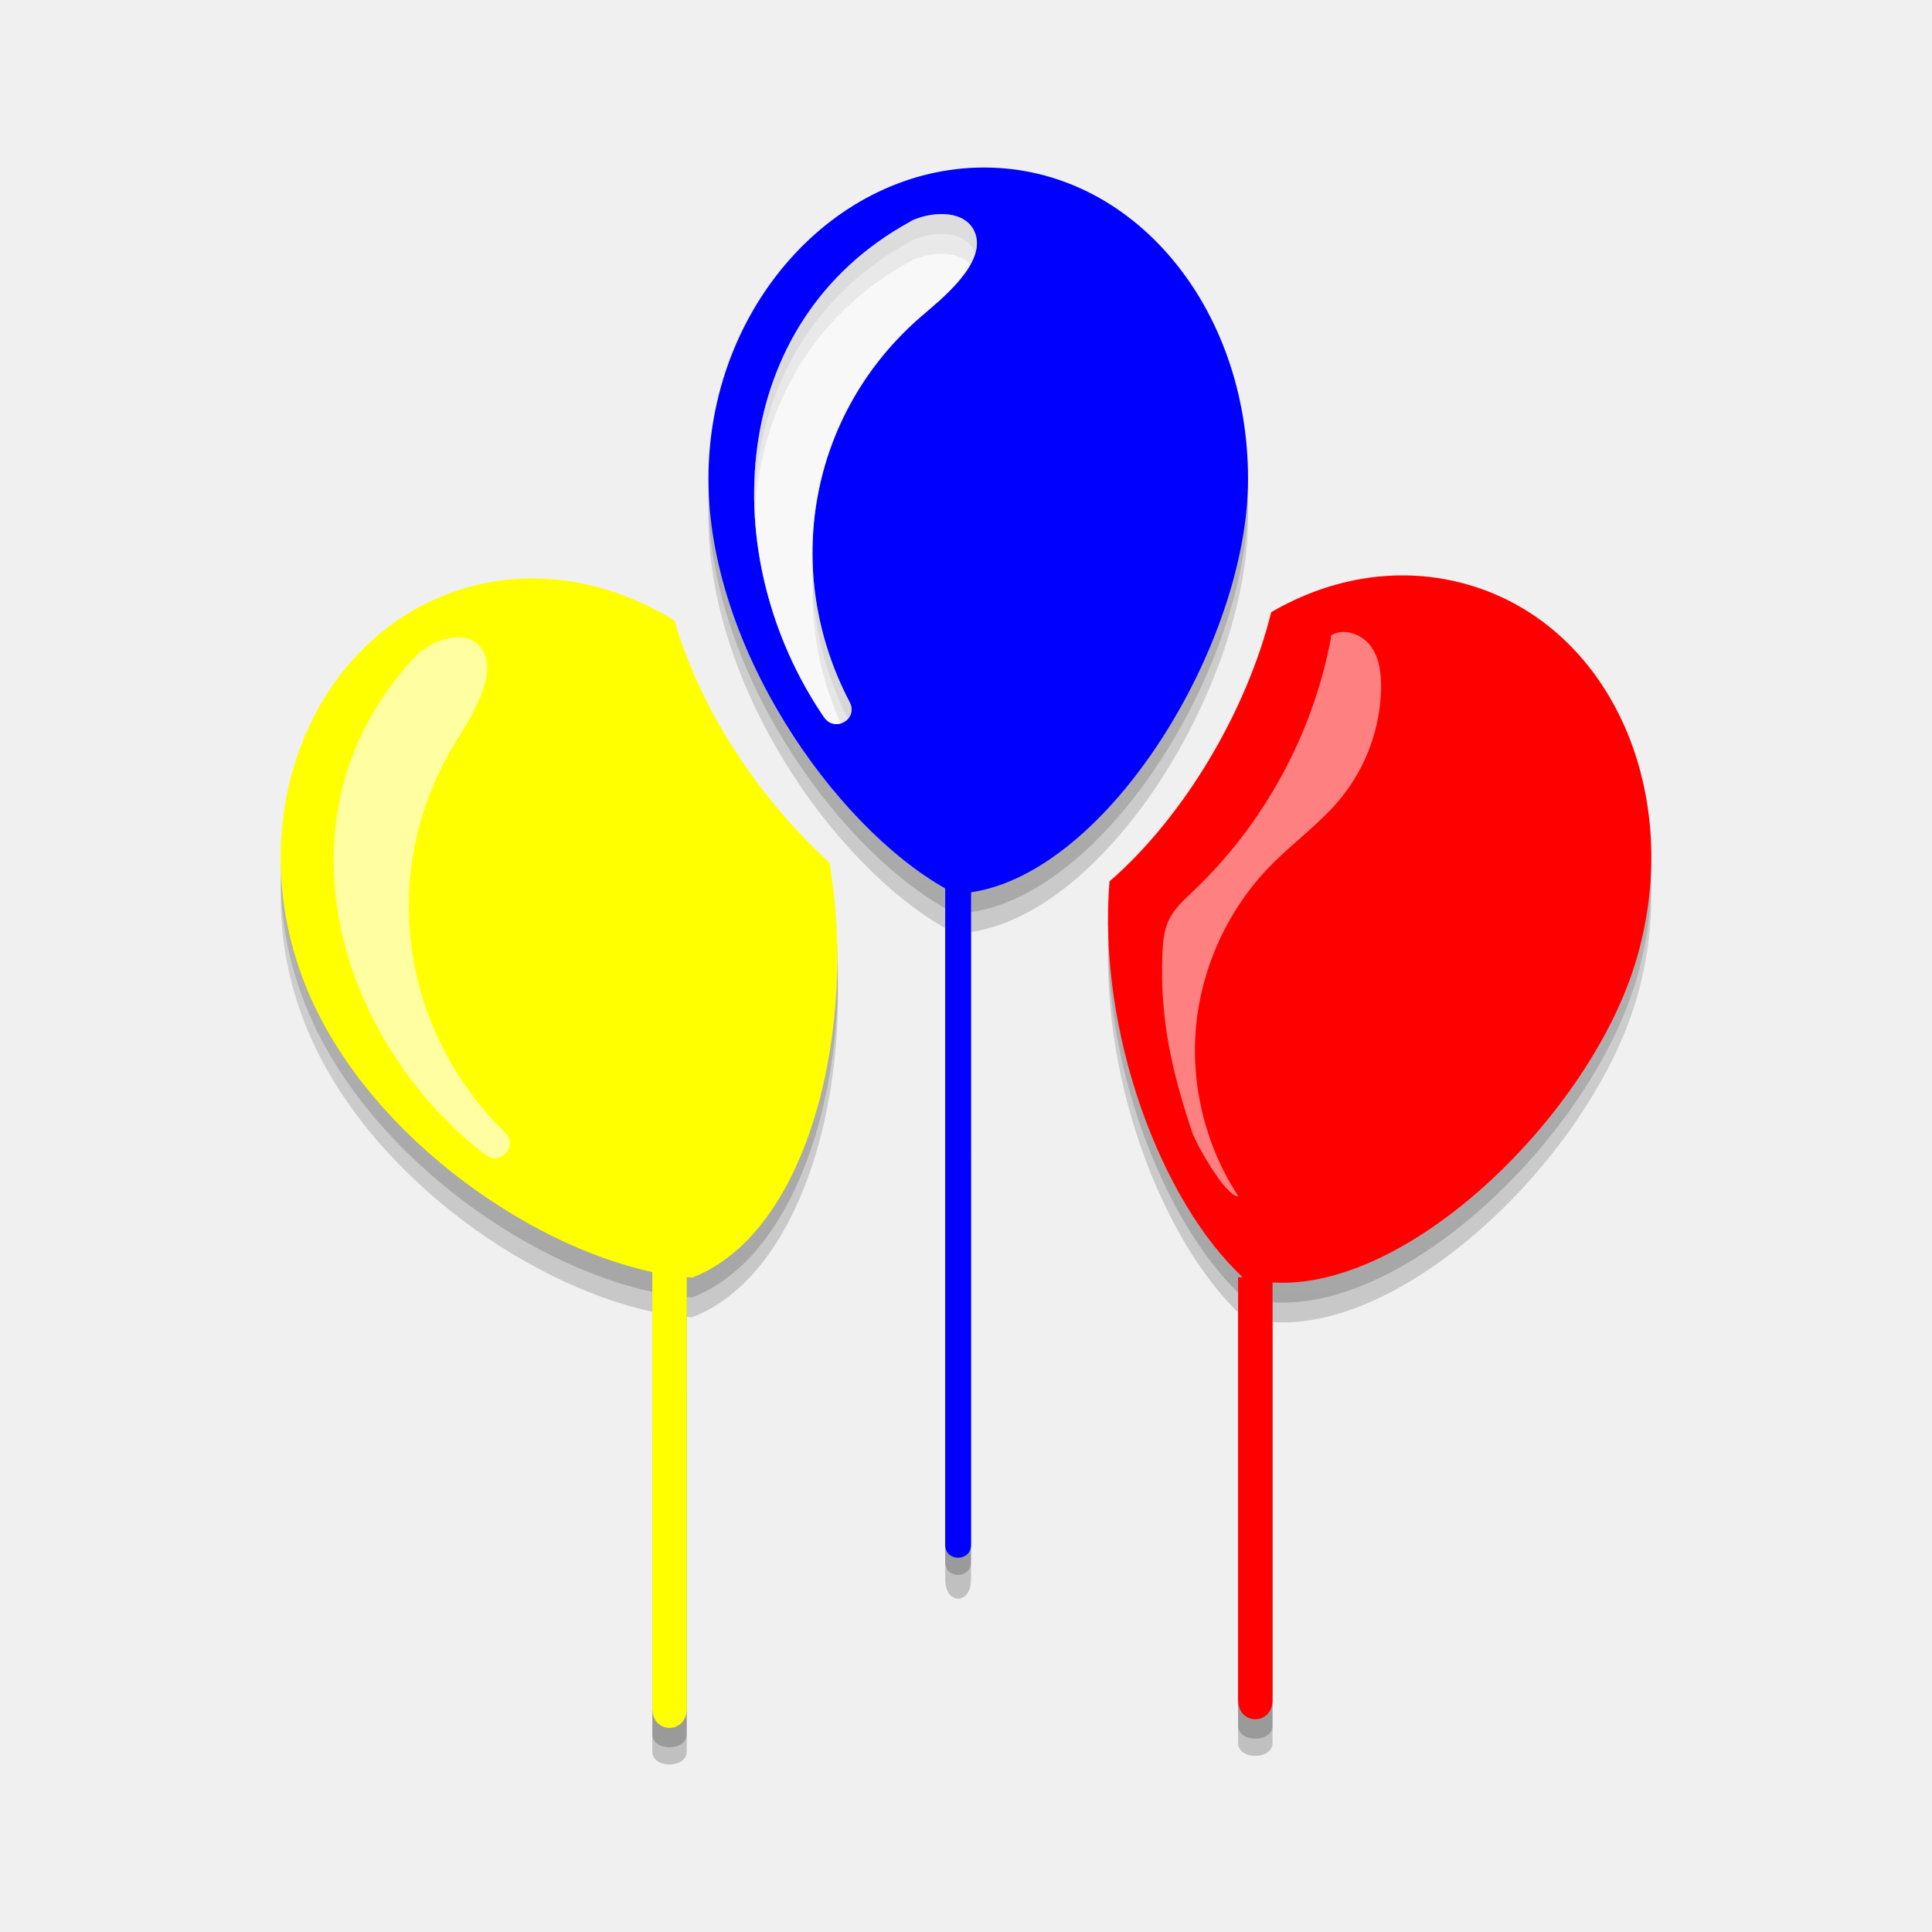
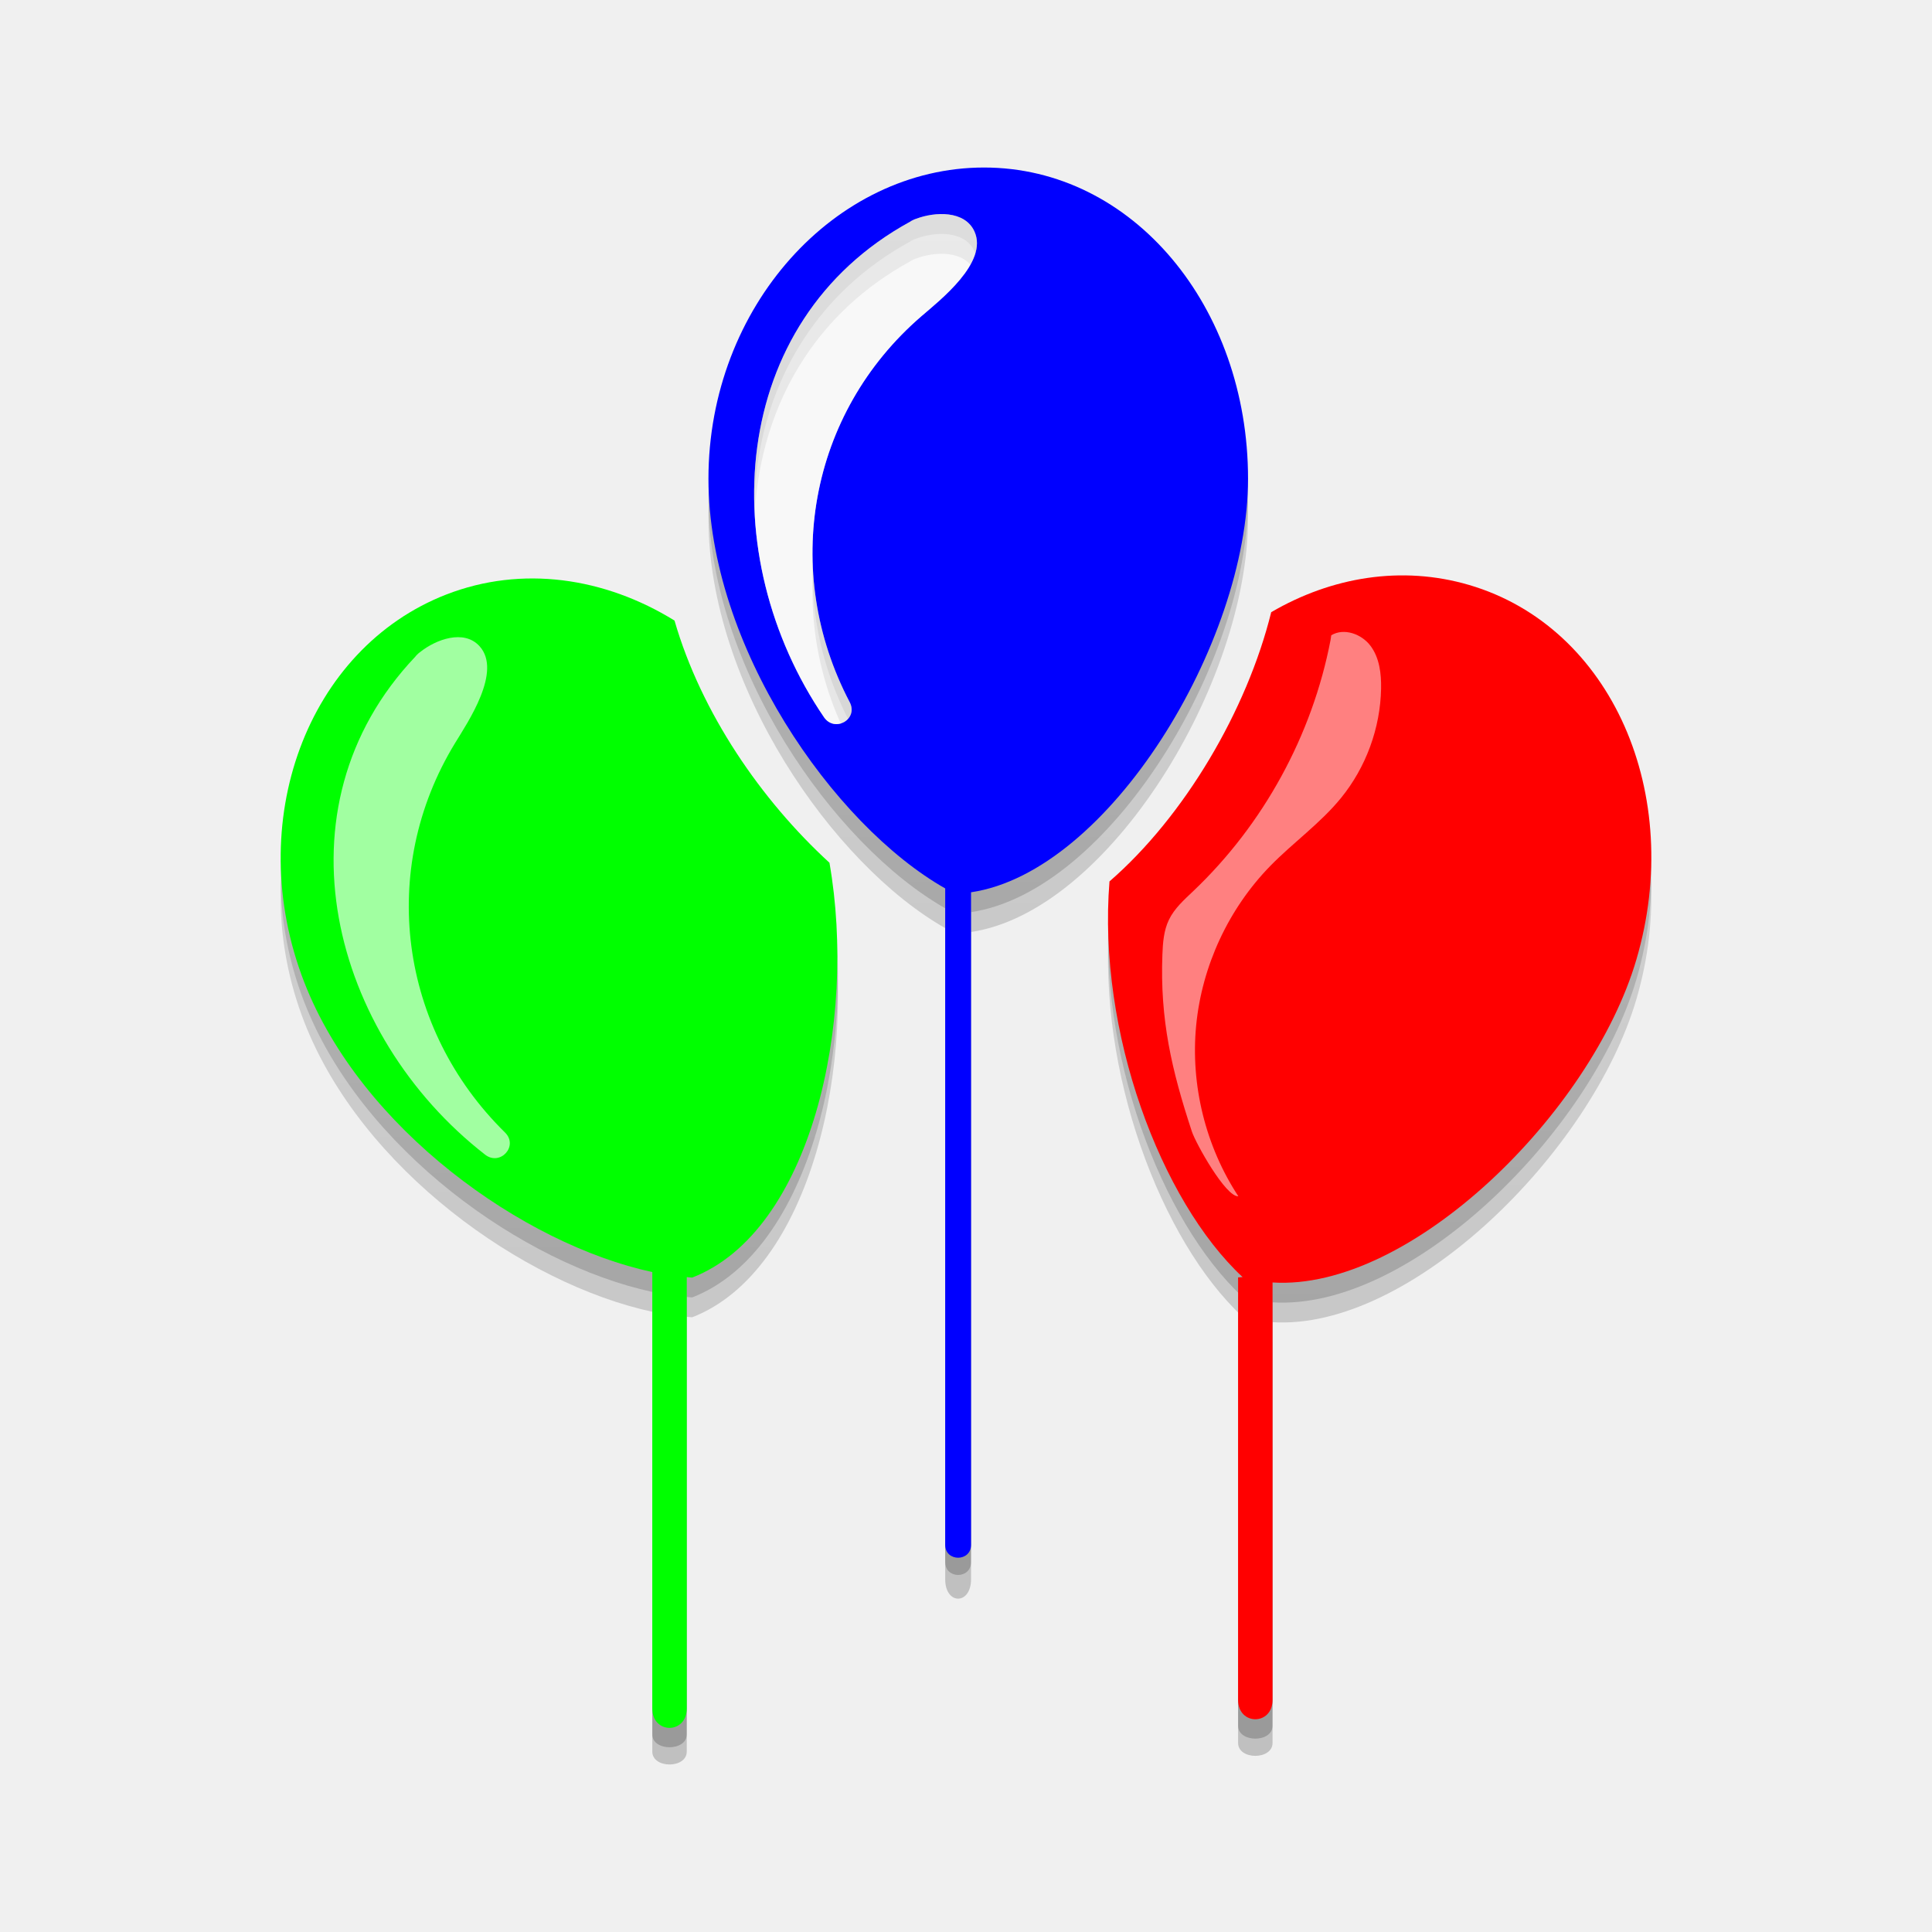
<svg xmlns="http://www.w3.org/2000/svg" width="256" height="256" viewBox="0 0 256 256" id="svg2" version="1.1">
  <defs id="defs4">
    <linearGradient id="rect3438-6-0-6-7-2_60_-61" gradientUnits="userSpaceOnUse" x1="-461.392" y1="370.953" x2="-461.392" y2="666.983" gradientTransform="matrix(0.9954,0,0,-0.9999,609.2166,666.5718)">
      <stop offset="0" style="stop-color:#000000" id="stop29032" />
      <stop offset="1" style="stop-color:#000000;stop-opacity:0.588" id="stop29034" />
    </linearGradient>
    <linearGradient id="rect3438-6-0-1-1_60_-60" gradientUnits="userSpaceOnUse" x1="-456.388" y1="371.953" x2="-456.388" y2="668.635" gradientTransform="matrix(0.9867,0,0,-0.9918,600.2651,662.6824)">
      <stop offset="0" style="stop-color:#000000" id="stop29038" />
      <stop offset="1" style="stop-color:#000000;stop-opacity:0.588" id="stop29040" />
    </linearGradient>
  </defs>
  <g id="layer1" transform="translate(0,-796.3622)">
    <g id="g29119" transform="matrix(0.7493113,0,0,0.7493113,16.29816,815.1601)">
      <g id="g962" transform="matrix(1.523394,0,0,1.523394,-80.06771,-67.2529)">
        <g enable-background="new    " id="XMLID_112_" style="opacity:0.2">
          <linearGradient y2="96.774" x2="198.434" y1="229.5" x1="198.434" gradientUnits="userSpaceOnUse" id="XMLID_144_-34">
            <stop id="stop29065" style="stop-color:#000000" offset="0" />
            <stop id="stop29067" style="stop-color:#000000;stop-opacity:0.588" offset="1" />
          </linearGradient>
          <path style="fill:url(#XMLID_144_-34)" d="m 208.813,97.885 c -7.824,-2.297 -15.962,-0.931 -22.969,3.16 -2.821,11.388 -10.061,23.695 -18.774,31.253 -1.407,17.479 5.968,37.103 15.445,45.924 0.053,0.016 -0.516,0.027 -0.516,0.042 0,16.085 0,32.735 0,49.735 0,2 4,2 4,0 0,-17 0,-33.258 0,-49.147 16,1.019 37.018,-19.711 42.235,-37.485 5.623,-19.146 -2.839,-38.614 -19.421,-43.482 z" id="XMLID_859_" />
          <linearGradient y2="49.429" x2="151.836" y1="210.5" x1="151.836" gradientUnits="userSpaceOnUse" id="XMLID_157_-75">
            <stop id="stop29071" style="stop-color:#000000" offset="0" />
            <stop id="stop29073" style="stop-color:#000000;stop-opacity:0.588" offset="1" />
          </linearGradient>
          <path style="fill:url(#XMLID_157_-75)" d="m 152.504,49.429 c -17.28,0 -31.986,16.175 -31.986,36.129 0,19.383 14.482,40.175 27.482,47.553 0,24.609 0,51.889 0,75.889 0,2 3,2 3,0 0,-24 0,-50.981 0,-75.441 16,-2.362 32.154,-28.948 32.154,-48.001 0,-19.954 -13.367,-36.129 -30.65,-36.129 z m -7.279,17.273 c -13.061,11.274 -16.279,29.578 -8.313,44.786 1.041,1.988 -1.738,3.573 -2.985,1.744 -12.708,-18.635 -11.273,-45.875 9.991,-57.506 0.099,-0.072 0.211,-0.137 0.338,-0.193 0.126,-0.067 0.251,-0.117 0.373,-0.152 2.171,-0.824 5.644,-0.994 6.765,1.467 1.632,3.589 -3.997,7.978 -6.169,9.854 z" id="XMLID_862_" />
          <linearGradient y2="97.13" x2="103.207" y1="230.5" x1="103.207" gradientUnits="userSpaceOnUse" id="XMLID_231_-56">
            <stop id="stop29077" style="stop-color:#000000" offset="0" />
            <stop id="stop29079" style="stop-color:#000000;stop-opacity:0.588" offset="1" />
          </linearGradient>
          <path style="fill:url(#XMLID_231_-56)" d="M 116.578,102.018 C 108.48,97.011 98.875,95.583 90.097,98.99 73.986,105.244 66.376,125.394 73.596,143.994 80.205,161.02 99,174.411 114,177.645 c 0,16.524 0,33.355 0,51.355 0,2 4,2 4,0 0,-16 0,-34.442 0,-50.773 0,0.018 0.475,0.042 0.632,0.057 13.786,-5.351 19.263,-29.609 16.012,-48.155 -7.924,-7.257 -14.966,-17.398 -18.066,-28.111 z" id="XMLID_863_" />
        </g>
        <g enable-background="new    " id="XMLID_1231_" style="opacity:0.2">
          <linearGradient y2="99.078" x2="198.434" y1="231.5" x1="198.434" gradientUnits="userSpaceOnUse" id="XMLID_248_-19">
            <stop id="stop29084" style="stop-color:#000000" offset="0" />
            <stop id="stop29086" style="stop-color:#000000;stop-opacity:0.588" offset="1" />
          </linearGradient>
          <path style="fill:url(#XMLID_248_-19)" d="m 208.813,100.189 c -7.824,-2.297 -15.962,-0.931 -22.969,3.16 -2.821,11.388 -10.061,23.695 -18.774,31.253 -1.407,17.479 5.968,37.103 15.445,45.924 0.053,0.016 -0.516,0.027 -0.516,0.042 0,16.085 0,33.431 0,49.431 0,2 4,2 4,0 0,-16 0,-32.954 0,-48.843 16,1.019 37.018,-19.711 42.235,-37.486 5.623,-19.145 -2.839,-38.612 -19.421,-43.481 z" id="XMLID_1236_" />
          <linearGradient y2="51.732" x2="151.836" y1="213.25" x1="151.836" gradientUnits="userSpaceOnUse" id="XMLID_279_-09">
            <stop id="stop29090" style="stop-color:#000000" offset="0" />
            <stop id="stop29092" style="stop-color:#000000;stop-opacity:0.588" offset="1" />
          </linearGradient>
          <path style="fill:url(#XMLID_279_-09)" d="m 152.504,51.732 c -17.28,0 -31.986,16.176 -31.986,36.13 0,19.383 14.482,40.175 27.482,47.553 0,24.608 0,51.585 0,75.585 0,3 3,3 3,0 0,-24 0,-50.678 0,-75.137 16,-2.362 32.154,-28.948 32.154,-48.001 0,-19.954 -13.367,-36.13 -30.65,-36.13 z m -7.279,17.274 c -13.061,11.274 -16.279,29.578 -8.313,44.786 1.041,1.988 -1.738,3.573 -2.985,1.745 -12.708,-18.634 -11.273,-45.875 9.991,-57.506 0.099,-0.071 0.211,-0.136 0.338,-0.193 0.126,-0.067 0.251,-0.116 0.373,-0.152 2.171,-0.823 5.644,-0.993 6.765,1.467 1.632,3.588 -3.997,7.977 -6.169,9.853 z" id="XMLID_1233_" />
          <linearGradient y2="99.435" x2="103.207" y1="232.5" x1="103.207" gradientUnits="userSpaceOnUse" id="XMLID_280_-39">
            <stop id="stop29096" style="stop-color:#000000" offset="0" />
            <stop id="stop29098" style="stop-color:#000000;stop-opacity:0.588" offset="1" />
          </linearGradient>
          <path style="fill:url(#XMLID_280_-39)" d="m 116.578,104.322 c -8.098,-5.007 -17.703,-6.435 -26.481,-3.028 -16.111,6.254 -23.721,26.404 -16.501,45.005 6.609,17.025 25.404,30.416 40.404,33.65 0,16.524 0,34.051 0,51.051 0,2 4,2 4,0 0,-16 0,-34.138 0,-50.469 0,0.018 0.475,0.042 0.632,0.057 13.786,-5.351 19.263,-29.609 16.012,-48.155 -7.924,-7.257 -14.966,-17.398 -18.066,-28.111 z" id="XMLID_1232_" />
        </g>
        <path d="m 208.813,95.581 c -7.824,-2.297 -15.962,-0.931 -22.969,3.16 -2.821,11.388 -10.062,23.695 -18.774,31.253 -1.407,17.479 5.968,37.103 15.445,45.924 0.053,0.016 -0.516,0.027 -0.516,0.043 0,16.085 0,33.039 0,49.039 0,3 4,3 4,0 0,-16 0,-32.562 0,-48.452 16,1.019 37.018,-19.711 42.235,-37.486 5.623,-19.145 -2.839,-38.613 -19.421,-43.481 z" id="XMLID_1643_" style="fill:#ff0000;fill-opacity:1" />
        <path d="m 152.504,47.125 c -17.28,0 -31.986,16.175 -31.986,36.129 0,19.384 14.482,40.175 27.482,47.553 0,24.609 0,52.193 0,76.193 0,2 3,2 3,0 0,-24 0,-51.286 0,-75.745 16,-2.362 32.154,-28.948 32.154,-48.001 0,-19.954 -13.367,-36.129 -30.65,-36.129 z m -7.279,17.273 c -13.061,11.273 -16.279,29.577 -8.313,44.786 1.041,1.988 -1.738,3.573 -2.985,1.744 -12.708,-18.634 -11.273,-45.875 9.991,-57.506 0.099,-0.072 0.211,-0.137 0.338,-0.193 0.126,-0.067 0.251,-0.117 0.373,-0.152 2.171,-0.824 5.644,-0.994 6.765,1.467 1.632,3.588 -3.997,7.978 -6.169,9.854 z" id="XMLID_855_" style="fill:#0000ff;fill-opacity:1" />
        <path d="m 151.393,54.543 c -1.121,-2.46 -4.594,-2.291 -6.765,-1.467 -0.122,0.036 -0.247,0.085 -0.373,0.152 -0.127,0.057 -0.239,0.122 -0.338,0.193 -21.265,11.631 -22.699,38.872 -9.991,57.506 1.247,1.829 4.026,0.244 2.985,-1.744 -7.966,-15.208 -4.747,-33.512 8.313,-44.786 2.173,-1.875 7.802,-6.265 6.169,-9.854 z" id="XMLID_728_" style="opacity:0.5;fill:#ffffff" />
-         <path d="M 134.564,127.825 C 126.64,120.568 119.677,110.427 116.578,99.714 108.48,94.707 98.875,93.279 90.097,96.686 73.986,102.94 66.376,123.09 73.596,141.69 80.205,158.716 99,172.107 114,175.341 c 0,16.524 0,33.659 0,50.659 0,3 4,3 4,0 0,-16 0,-33.746 0,-50.077 0,0.018 0.475,0.042 0.632,0.057 13.786,-5.351 19.183,-29.609 15.932,-48.155 z" id="XMLID_777_" style="fill:#ffff00" />
+         <path d="M 134.564,127.825 C 126.64,120.568 119.677,110.427 116.578,99.714 108.48,94.707 98.875,93.279 90.097,96.686 73.986,102.94 66.376,123.09 73.596,141.69 80.205,158.716 99,172.107 114,175.341 c 0,16.524 0,33.659 0,50.659 0,3 4,3 4,0 0,-16 0,-33.746 0,-50.077 0,0.018 0.475,0.042 0.632,0.057 13.786,-5.351 19.183,-29.609 15.932,-48.155 z" id="XMLID_777_" style="fill:#00ff00;fill-opacity:1" />
        <g id="XMLID_272_" style="opacity:0.5">
          <path d="m 192.729,101.989 c -2.127,11.045 -7.781,21.383 -15.936,29.132 -1.06,1.007 -2.186,2.006 -2.821,3.323 -0.601,1.243 -0.708,2.661 -0.76,4.042 -0.285,7.536 1.061,13.371 3.419,20.534 0.456,1.386 3.943,7.63 5.398,7.524 -3.808,-5.803 -5.565,-12.921 -4.897,-19.829 0.669,-6.908 3.759,-13.558 8.608,-18.522 2.649,-2.712 5.8,-4.934 8.196,-7.872 2.908,-3.565 4.579,-8.123 4.662,-12.723 0.031,-1.728 -0.189,-3.555 -1.222,-4.942 -1.033,-1.386 -3.084,-2.128 -4.563,-1.234" id="XMLID_3816_" style="fill:#ffffff" />
        </g>
        <path d="m 93.944,102.688 c -1.819,-1.999 -5.073,-0.773 -6.888,0.677 -0.106,0.071 -0.21,0.157 -0.309,0.259 -0.104,0.093 -0.191,0.189 -0.263,0.288 -16.678,17.588 -9.696,43.957 8.11,57.801 1.747,1.358 3.906,-1.001 2.307,-2.575 -12.242,-12.036 -14.787,-30.446 -5.81,-45.179 1.496,-2.452 5.509,-8.355 2.853,-11.271 z" id="XMLID_440_" style="opacity:0.63;fill:#ffffff" />
      </g>
      <g display="none" id="Capa_2-68" style="display:none" />
      <g display="none" id="Capa_3-77" style="display:none">
        <g display="inline" id="XMLID_528_-4" style="display:inline">
          <g id="XMLID_2864_-7">
            <path d="m -295.115,-19.288 c -15.214,6.737 -24.612,20.724 -30.829,35.639 -7.169,17.198 -11.31,35.881 -14.992,54.089 -7.519,37.173 -10.816,76.312 -2.523,113.65 7.941,35.758 27.651,67.435 57.682,88.698 29.222,20.689 65.052,30.788 100.487,33.167 37.115,2.492 76.078,-2.932 109.798,-19.132 33.565,-16.126 59.096,-43.918 70.596,-79.501 C 6.393,172.391 4.377,133.61 -8.874,99.523 -22.748,63.838 -47.557,33.298 -77.052,9.249 c -30.861,-25.164 -68.276,-46.583 -108.311,-51.688 -35.328,-4.505 -73.881,6.342 -96.752,34.95 -4.933,6.171 -8.813,12.974 -11.736,20.307 -0.715,1.793 2.185,2.572 2.893,0.797 13.176,-33.054 48.615,-52.32 83.037,-54.003 40.84,-1.997 80.003,16.718 112.695,39.626 59.351,41.588 104.572,109.559 92.812,184.644 -5.651,36.081 -24.609,68.498 -55.021,89.135 -30.553,20.733 -68.273,29.354 -104.783,30.385 -34.452,0.973 -69.825,-5.114 -100.831,-20.56 -31.954,-15.919 -57.236,-42.09 -70.265,-75.515 -13.134,-33.693 -13.966,-70.921 -9.603,-106.422 2.289,-18.628 6.083,-37.059 10.783,-55.221 4.199,-16.219 9.007,-33.091 19.169,-46.709 5.087,-6.816 11.572,-12.224 19.363,-15.673 1.763,-0.78 0.239,-3.365 -1.513,-2.59 l 0,0 z" id="XMLID_2805_-1" style="fill:#d60523" />
          </g>
        </g>
      </g>
    </g>
  </g>
</svg>
